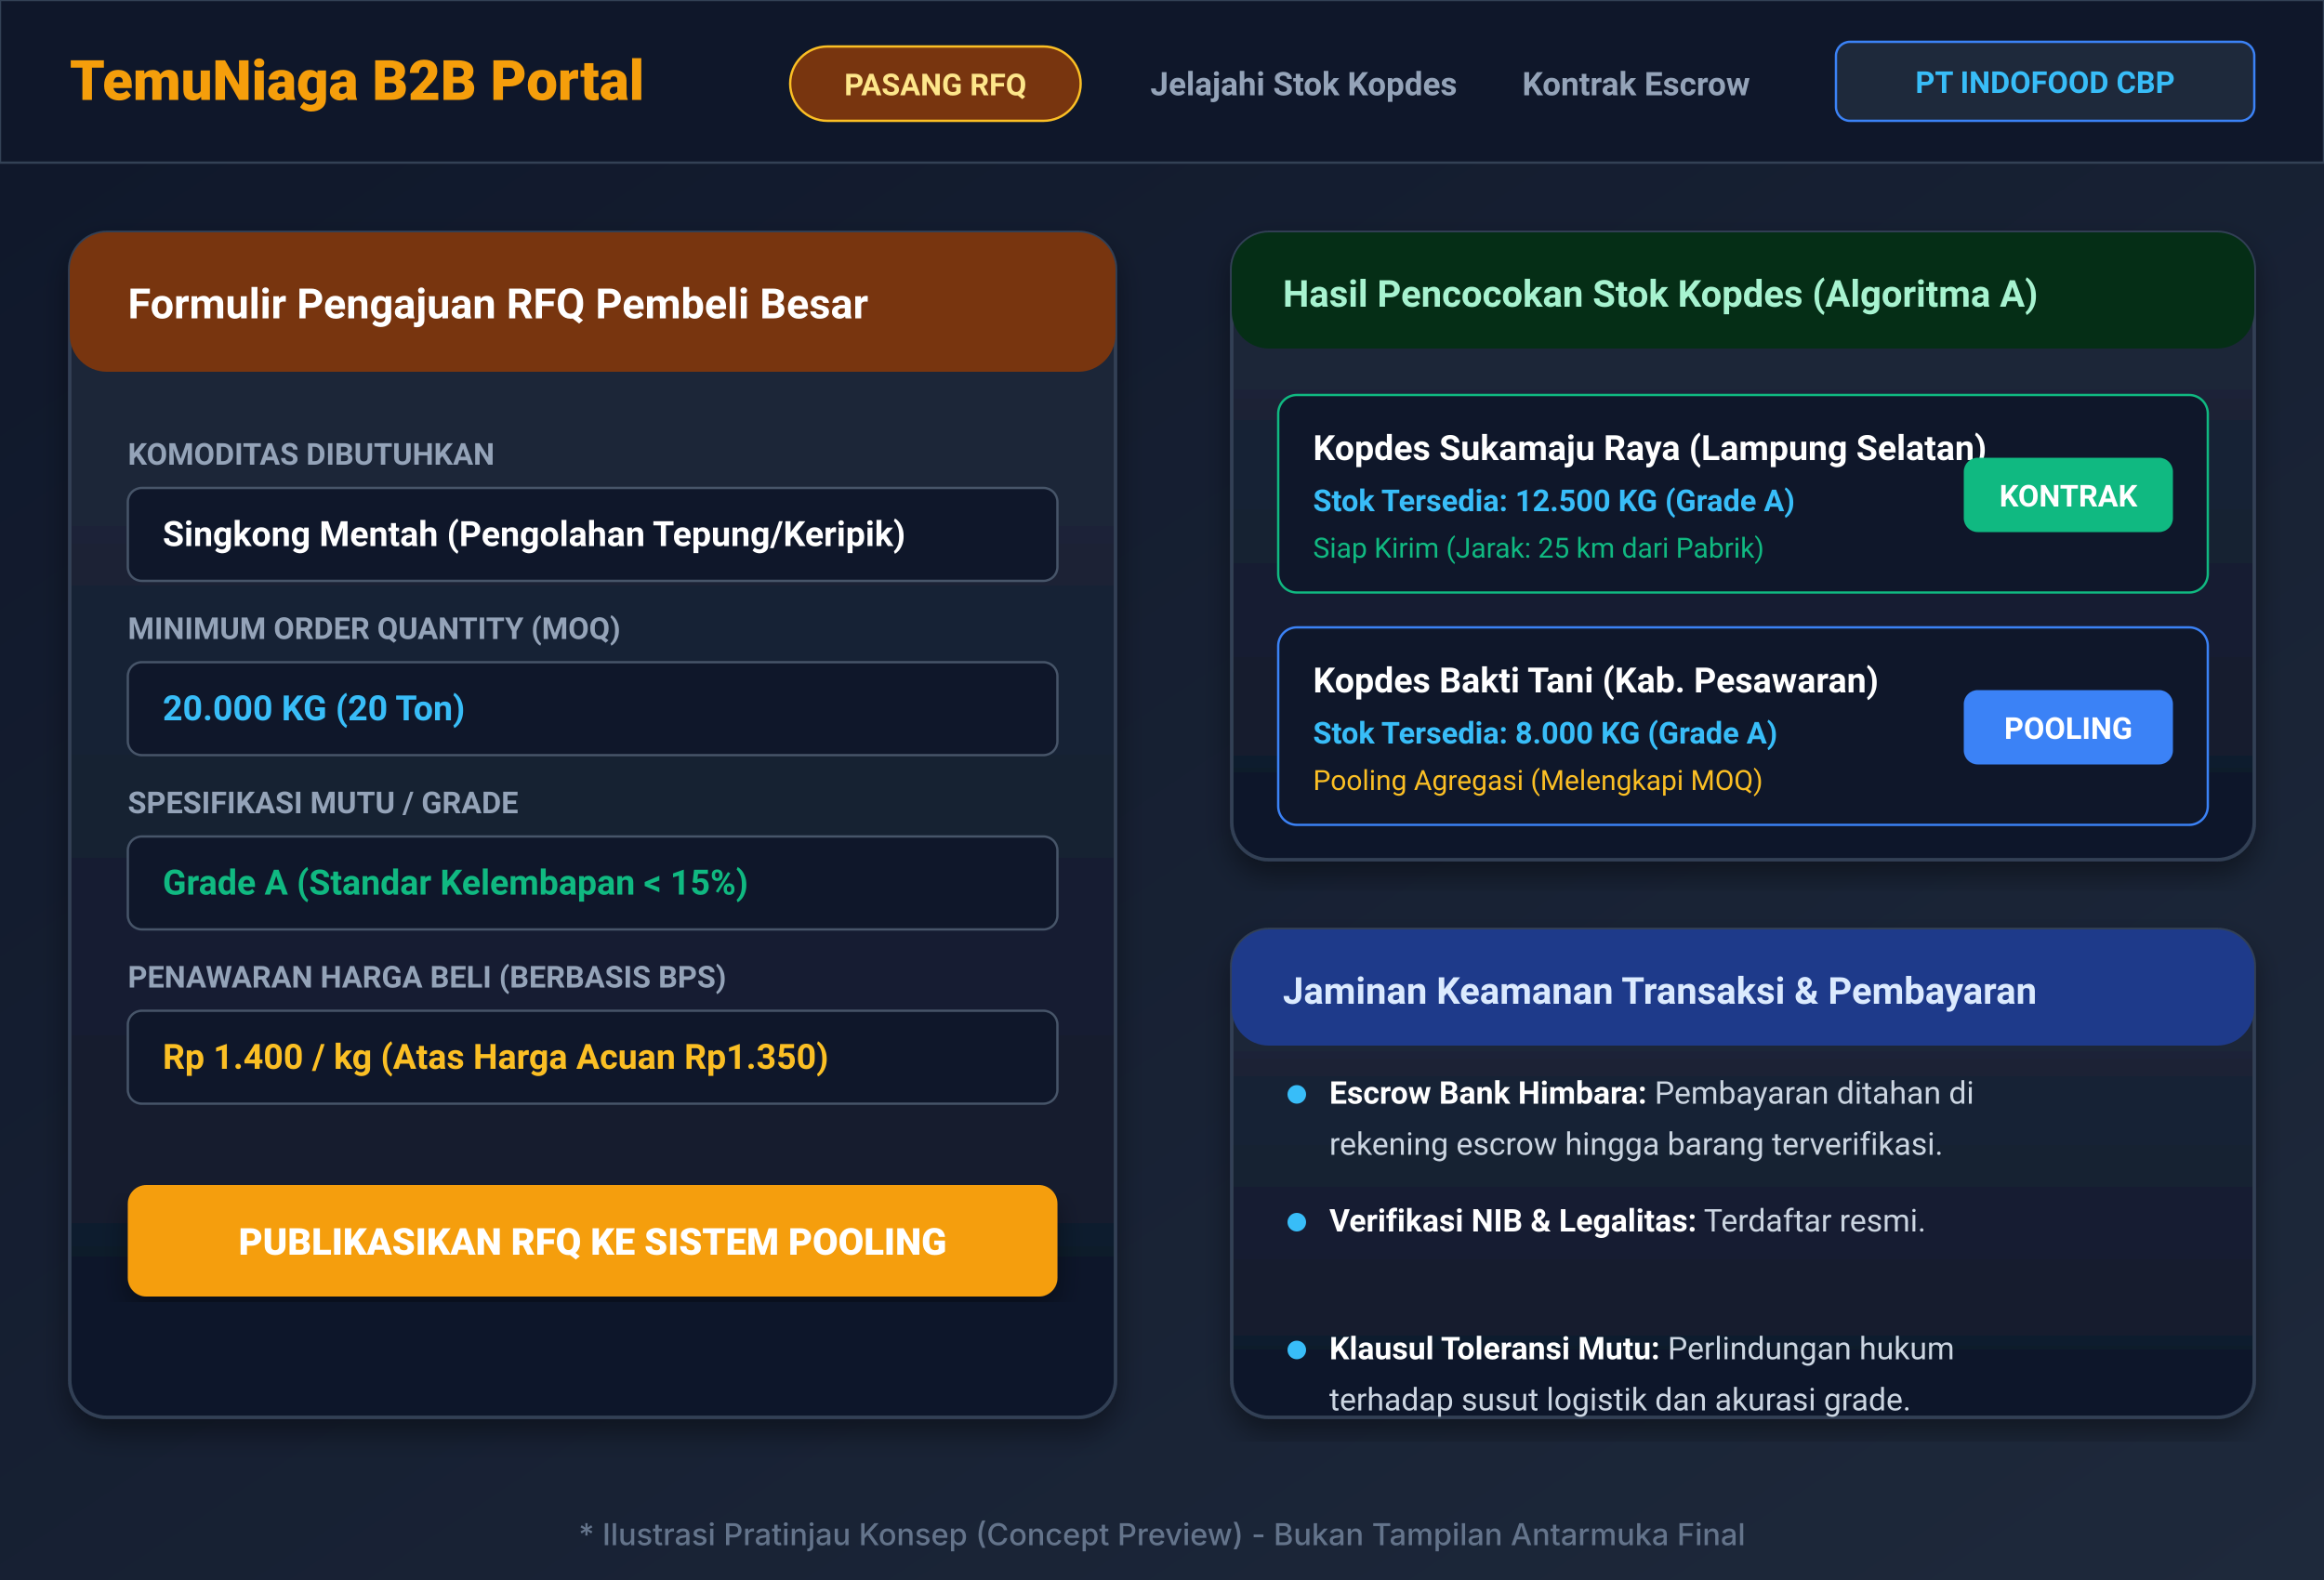
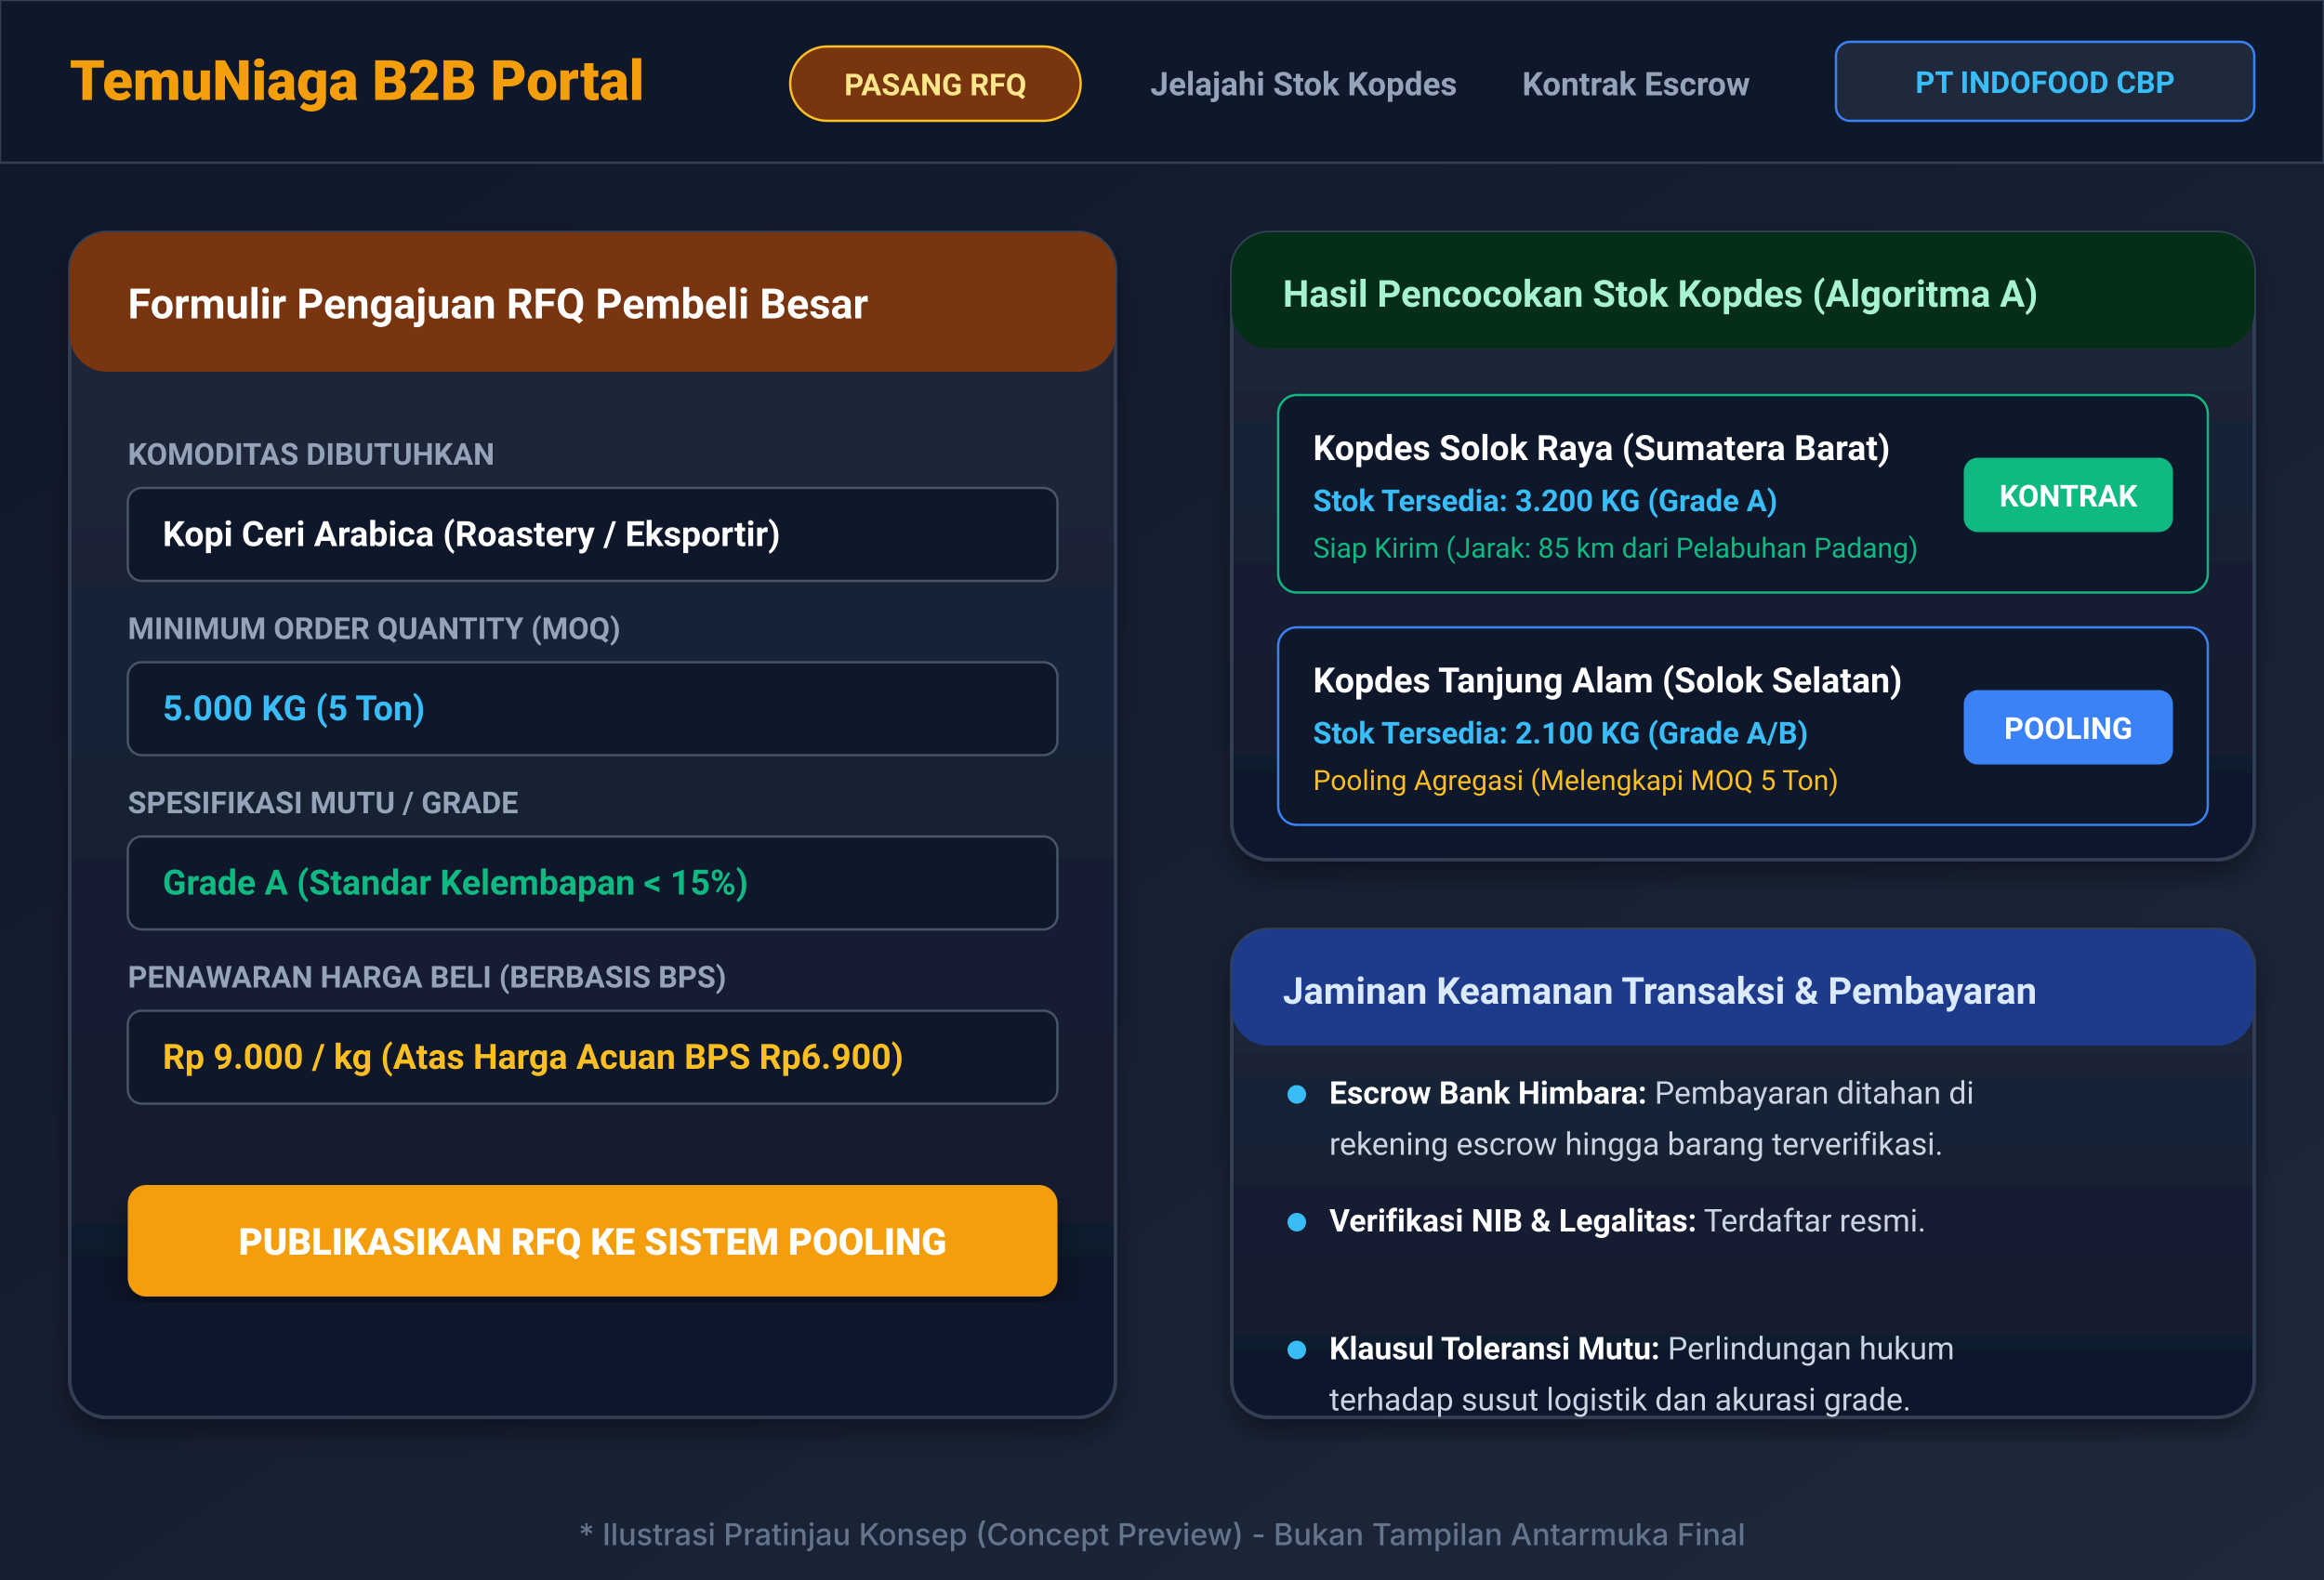
<svg xmlns="http://www.w3.org/2000/svg" viewBox="0 0 1000 680" width="100%" height="100%">
  <defs>
    <linearGradient id="bg" x1="0%" y1="0%" x2="100%" y2="100%">
      <stop offset="0%" stop-color="#0f172a" />
      <stop offset="100%" stop-color="#1e293b" />
    </linearGradient>
    <linearGradient id="card" x1="0%" y1="0%" x2="0%" y2="100%">
      <stop offset="0%" stop-color="#1e293b" />
      <stop offset="100%" stop-color="#0f172a" />
    </linearGradient>
    <filter id="shadow" x="-5%" y="-5%" width="110%" height="110%">
      <feDropShadow dx="0" dy="6" stdDeviation="6" flood-color="#000000" flood-opacity="0.4" />
    </filter>
  </defs>
  <rect width="1000" height="680" fill="url(#bg)" />
  <g font-family="system-ui, -apple-system, 'Segoe UI', Roboto, sans-serif">
    <rect x="0" y="0" width="1000" height="70" fill="#0f172a" stroke="#334155" stroke-width="1" />
    <text x="30" y="43" fill="#f59e0b" font-size="24" font-weight="800">TemuNiaga B2B Portal</text>
    <g transform="translate(340, 20)">
      <rect x="0" y="0" width="125" height="32" rx="16" fill="#78350f" stroke="#fbbf24" stroke-width="1" />
      <text x="62.5" y="21" fill="#fde68a" font-size="13" font-weight="700" text-anchor="middle">PASANG RFQ</text>
      <text x="155" y="21" fill="#94a3b8" font-size="14" font-weight="600">Jelajahi Stok Kopdes</text>
      <text x="315" y="21" fill="#94a3b8" font-size="14" font-weight="600">Kontrak Escrow</text>
    </g>
    <rect x="790" y="18" width="180" height="34" rx="6" fill="#1e293b" stroke="#3b82f6" stroke-width="1" />
    <text x="880" y="40" fill="#38bdf8" font-size="13" font-weight="700" text-anchor="middle">PT INDOFOOD CBP</text>
    <g transform="translate(30, 100)">
      <g transform="translate(0, 0)">
        <rect x="0" y="0" width="450" height="510" rx="16" fill="url(#card)" stroke="#334155" stroke-width="1.5" filter="url(#shadow)" />
        <rect x="0" y="0" width="450" height="60" rx="16" fill="#78350f" />
        <text x="25" y="37" fill="#ffffff" font-size="18" font-weight="700">Formulir Pengajuan RFQ Pembeli Besar</text>
        <g transform="translate(25, 80)">
          <text x="0" y="20" fill="#94a3b8" font-size="13" font-weight="700">KOMODITAS DIBUTUHKAN</text>
          <rect x="0" y="30" width="400" height="40" rx="6" fill="#0f172a" stroke="#475569" stroke-width="1" />
-           <text x="15" y="55" fill="#ffffff" font-size="15" font-weight="600">Singkong Mentah (Pengolahan Tepung/Keripik)</text>
+           <text x="15" y="55" fill="#ffffff" font-size="15" font-weight="600">Kopi Ceri Arabica (Roastery / Eksportir)</text>
          <text x="0" y="95" fill="#94a3b8" font-size="13" font-weight="700">MINIMUM ORDER QUANTITY (MOQ)</text>
          <rect x="0" y="105" width="400" height="40" rx="6" fill="#0f172a" stroke="#475569" stroke-width="1" />
-           <text x="15" y="130" fill="#38bdf8" font-size="15" font-weight="700">20.000 KG (20 Ton)</text>
+           <text x="15" y="130" fill="#38bdf8" font-size="15" font-weight="700">5.000 KG (5 Ton)</text>
          <text x="0" y="170" fill="#94a3b8" font-size="13" font-weight="700">SPESIFIKASI MUTU / GRADE</text>
          <rect x="0" y="180" width="400" height="40" rx="6" fill="#0f172a" stroke="#475569" stroke-width="1" />
          <text x="15" y="205" fill="#10b981" font-size="15" font-weight="700">Grade A (Standar Kelembapan &lt; 15%)</text>
          <text x="0" y="245" fill="#94a3b8" font-size="13" font-weight="700">PENAWARAN HARGA BELI (BERBASIS BPS)</text>
          <rect x="0" y="255" width="400" height="40" rx="6" fill="#0f172a" stroke="#475569" stroke-width="1" />
-           <text x="15" y="280" fill="#fbbf24" font-size="15" font-weight="700">Rp 1.400 / kg (Atas Harga Acuan Rp1.350)</text>
+           <text x="15" y="280" fill="#fbbf24" font-size="15" font-weight="700">Rp 9.000 / kg (Atas Harga Acuan BPS Rp6.900)</text>
          <rect x="0" y="330" width="400" height="48" rx="8" fill="#f59e0b" filter="url(#shadow)" />
          <text x="200" y="360" fill="#ffffff" font-size="16" font-weight="800" text-anchor="middle">PUBLIKASIKAN RFQ KE SISTEM POOLING</text>
        </g>
      </g>
      <g transform="translate(500, 0)">
        <rect x="0" y="0" width="440" height="270" rx="16" fill="url(#card)" stroke="#334155" stroke-width="1.5" filter="url(#shadow)" />
        <rect x="0" y="0" width="440" height="50" rx="16" fill="#052e16" />
        <text x="22" y="32" fill="#a7f3d0" font-size="16" font-weight="700">Hasil Pencocokan Stok Kopdes (Algoritma A)</text>
        <g transform="translate(20, 70)">
          <rect x="0" y="0" width="400" height="85" rx="8" fill="#0f172a" stroke="#10b981" stroke-width="1" />
-           <text x="15" y="28" fill="#ffffff" font-size="15" font-weight="700">Kopdes Sukamaju Raya (Lampung Selatan)</text>
-           <text x="15" y="50" fill="#38bdf8" font-size="13" font-weight="600">Stok Tersedia: 12.500 KG (Grade A)</text>
-           <text x="15" y="70" fill="#10b981" font-size="12">Siap Kirim (Jarak: 25 km dari Pabrik)</text>
+           <text x="15" y="28" fill="#ffffff" font-size="15" font-weight="700">Kopdes Solok Raya (Sumatera Barat)</text>
+           <text x="15" y="50" fill="#38bdf8" font-size="13" font-weight="600">Stok Tersedia: 3.200 KG (Grade A)</text>
+           <text x="15" y="70" fill="#10b981" font-size="12">Siap Kirim (Jarak: 85 km dari Pelabuhan Padang)</text>
          <rect x="295" y="27" width="90" height="32" rx="6" fill="#10b981" />
          <text x="340" y="48" fill="#ffffff" font-size="13" font-weight="700" text-anchor="middle">KONTRAK</text>
          <g transform="translate(0, 100)">
            <rect x="0" y="0" width="400" height="85" rx="8" fill="#0f172a" stroke="#3b82f6" stroke-width="1" />
-             <text x="15" y="28" fill="#ffffff" font-size="15" font-weight="700">Kopdes Bakti Tani (Kab. Pesawaran)</text>
-             <text x="15" y="50" fill="#38bdf8" font-size="13" font-weight="600">Stok Tersedia: 8.000 KG (Grade A)</text>
-             <text x="15" y="70" fill="#fbbf24" font-size="12">Pooling Agregasi (Melengkapi MOQ)</text>
+             <text x="15" y="28" fill="#ffffff" font-size="15" font-weight="700">Kopdes Tanjung Alam (Solok Selatan)</text>
+             <text x="15" y="50" fill="#38bdf8" font-size="13" font-weight="600">Stok Tersedia: 2.100 KG (Grade A/B)</text>
+             <text x="15" y="70" fill="#fbbf24" font-size="12">Pooling Agregasi (Melengkapi MOQ 5 Ton)</text>
            <rect x="295" y="27" width="90" height="32" rx="6" fill="#3b82f6" />
            <text x="340" y="48" fill="#ffffff" font-size="13" font-weight="700" text-anchor="middle">POOLING</text>
          </g>
        </g>
        <g transform="translate(0, 300)">
          <rect x="0" y="0" width="440" height="210" rx="16" fill="url(#card)" stroke="#334155" stroke-width="1.5" filter="url(#shadow)" />
          <rect x="0" y="0" width="440" height="50" rx="16" fill="#1e3a8a" />
          <text x="22" y="32" fill="#dbeafe" font-size="16" font-weight="700">Jaminan Keamanan Transaksi &amp; Pembayaran</text>
          <g transform="translate(22, 75)" font-size="13.5" fill="#cbd5e1">
            <g transform="translate(0, 0)">
              <circle cx="6" cy="-4" r="4" fill="#38bdf8" />
              <text x="20" y="0">
                <tspan font-weight="700" fill="#ffffff">Escrow Bank Himbara:</tspan> Pembayaran ditahan di</text>
              <text x="20" y="22">rekening escrow hingga barang terverifikasi.</text>
            </g>
            <g transform="translate(0, 55)">
              <circle cx="6" cy="-4" r="4" fill="#38bdf8" />
              <text x="20" y="0">
                <tspan font-weight="700" fill="#ffffff">Verifikasi NIB &amp; Legalitas:</tspan> Terdaftar resmi.</text>
            </g>
            <g transform="translate(0, 110)">
              <circle cx="6" cy="-4" r="4" fill="#38bdf8" />
              <text x="20" y="0">
                <tspan font-weight="700" fill="#ffffff">Klausul Toleransi Mutu:</tspan> Perlindungan hukum</text>
              <text x="20" y="22">terhadap susut logistik dan akurasi grade.</text>
            </g>
          </g>
        </g>
      </g>
    </g>
  </g>
  <text x="500" y="665" fill="#64748b" font-size="13" font-weight="500" text-anchor="middle" font-family="system-ui, -apple-system, sans-serif">* Ilustrasi Pratinjau Konsep (Concept Preview) - Bukan Tampilan Antarmuka Final</text>
</svg>
